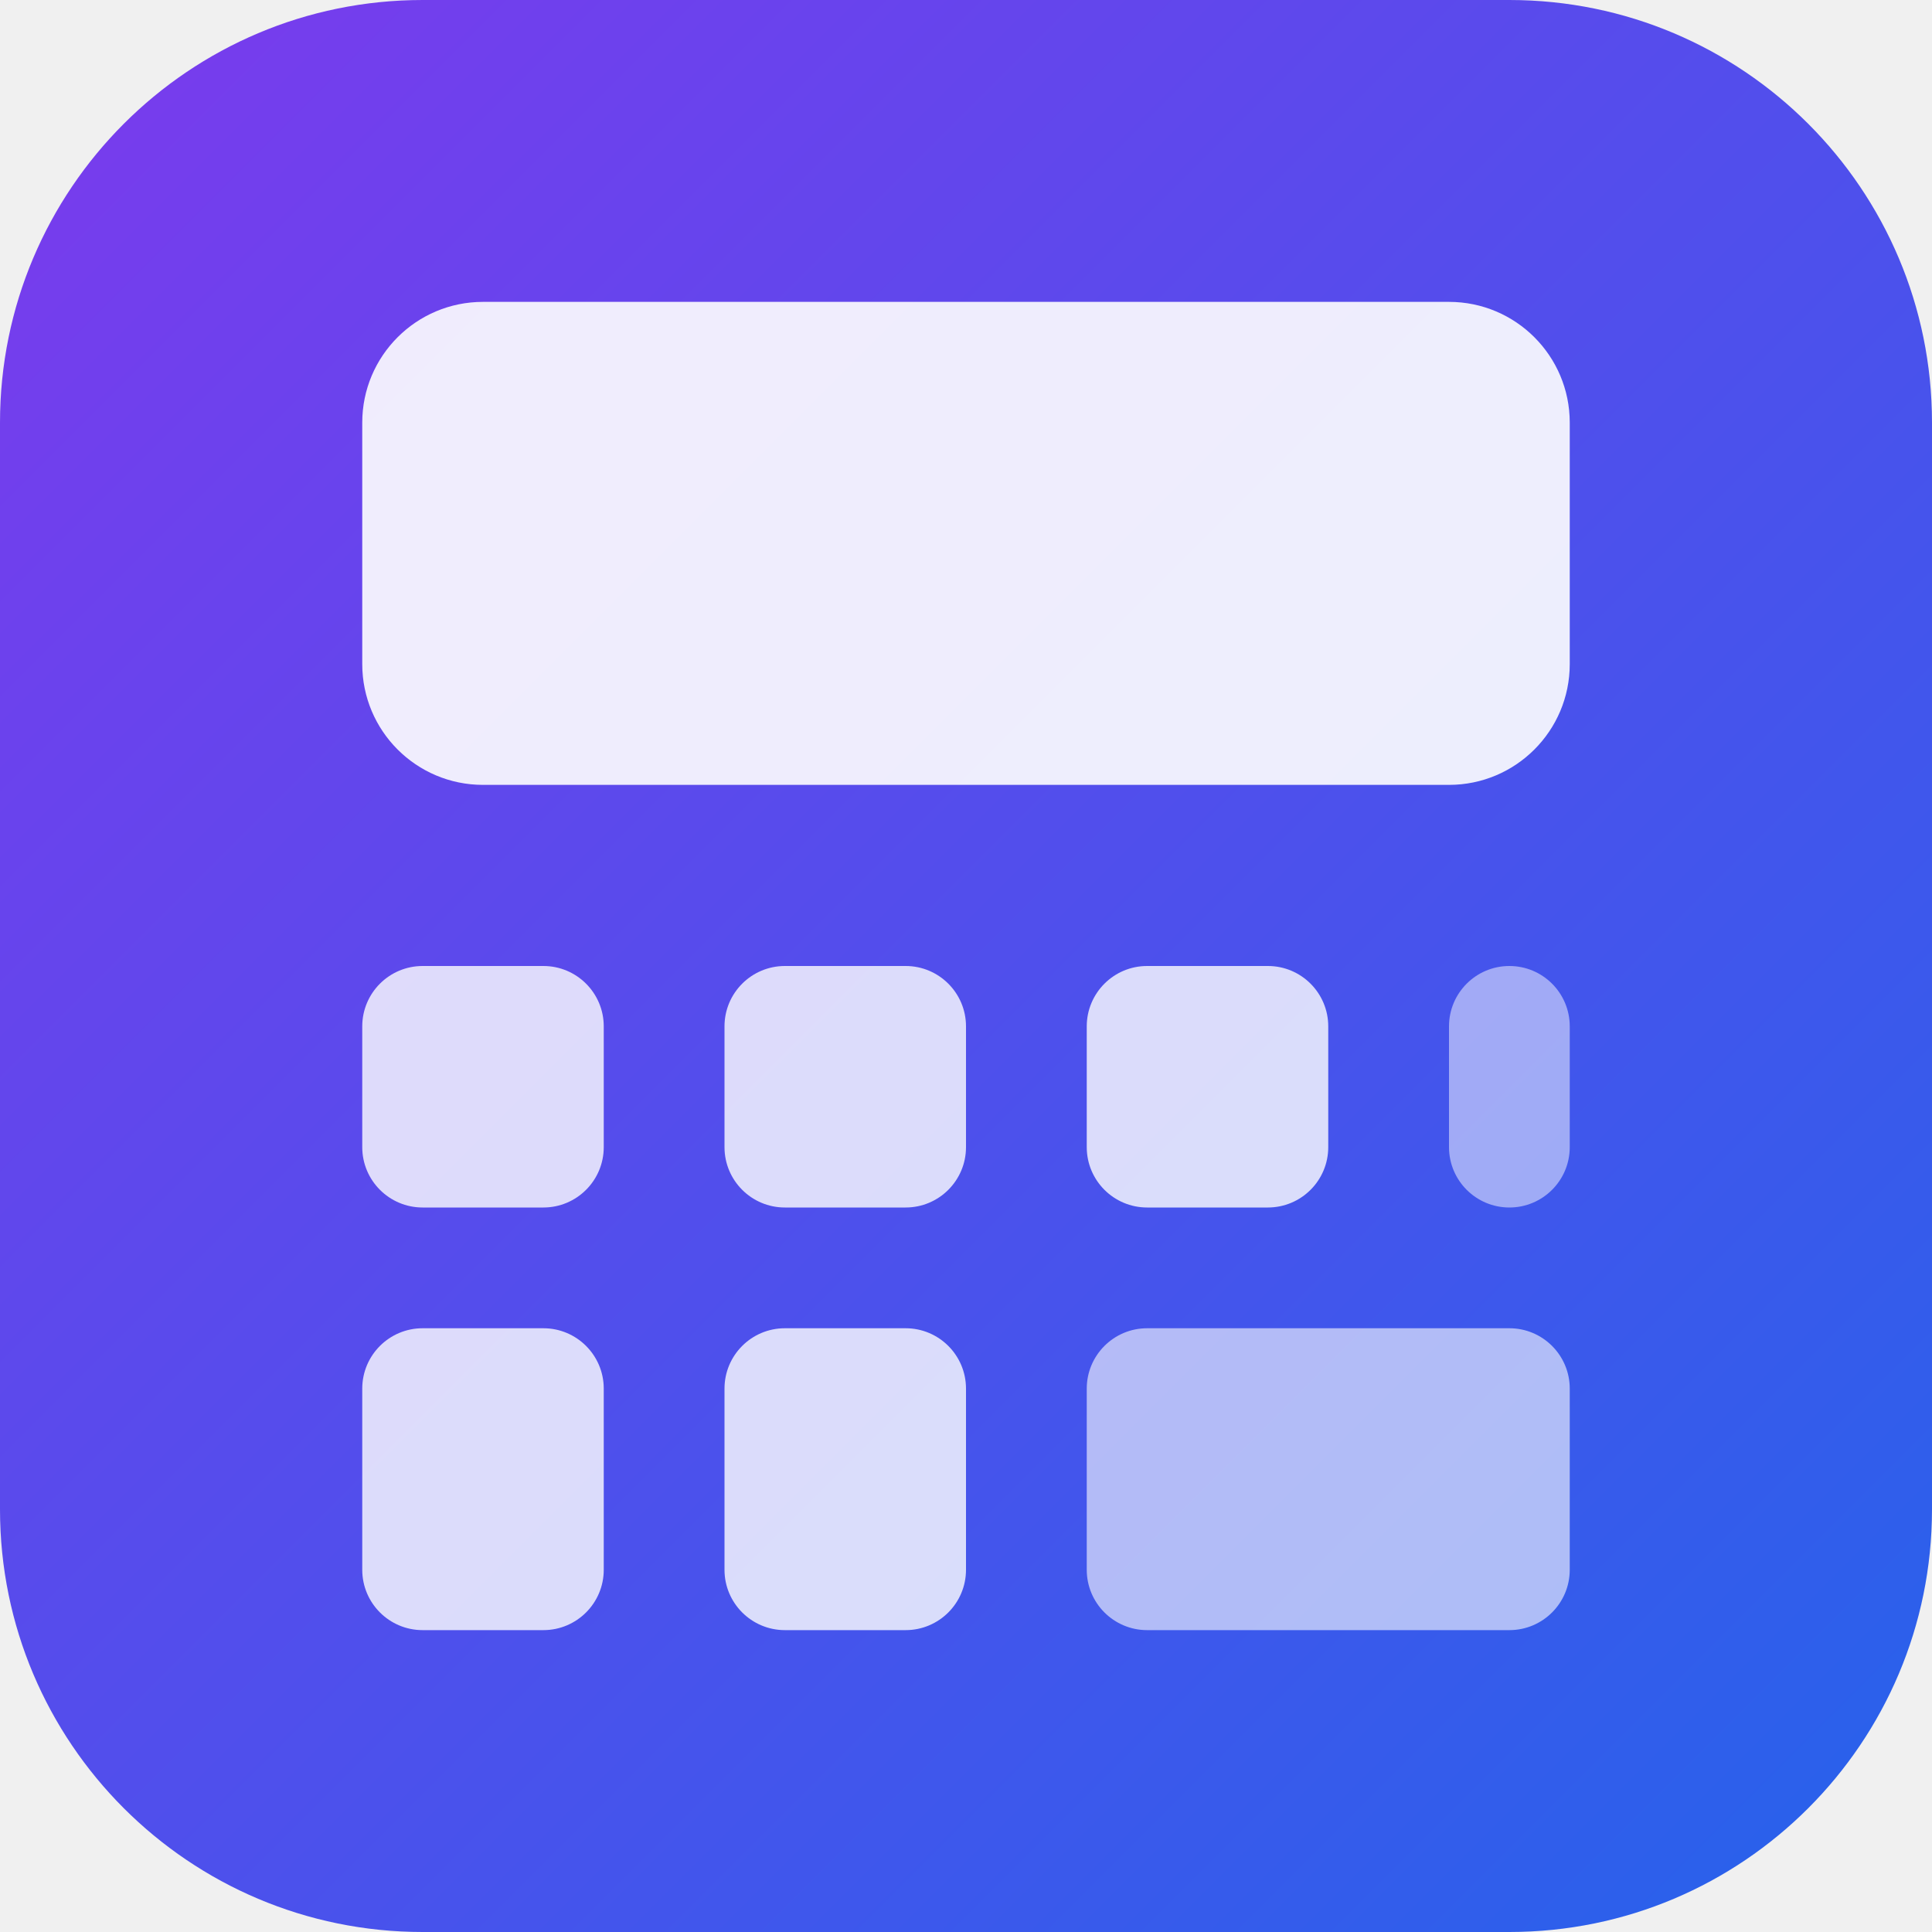
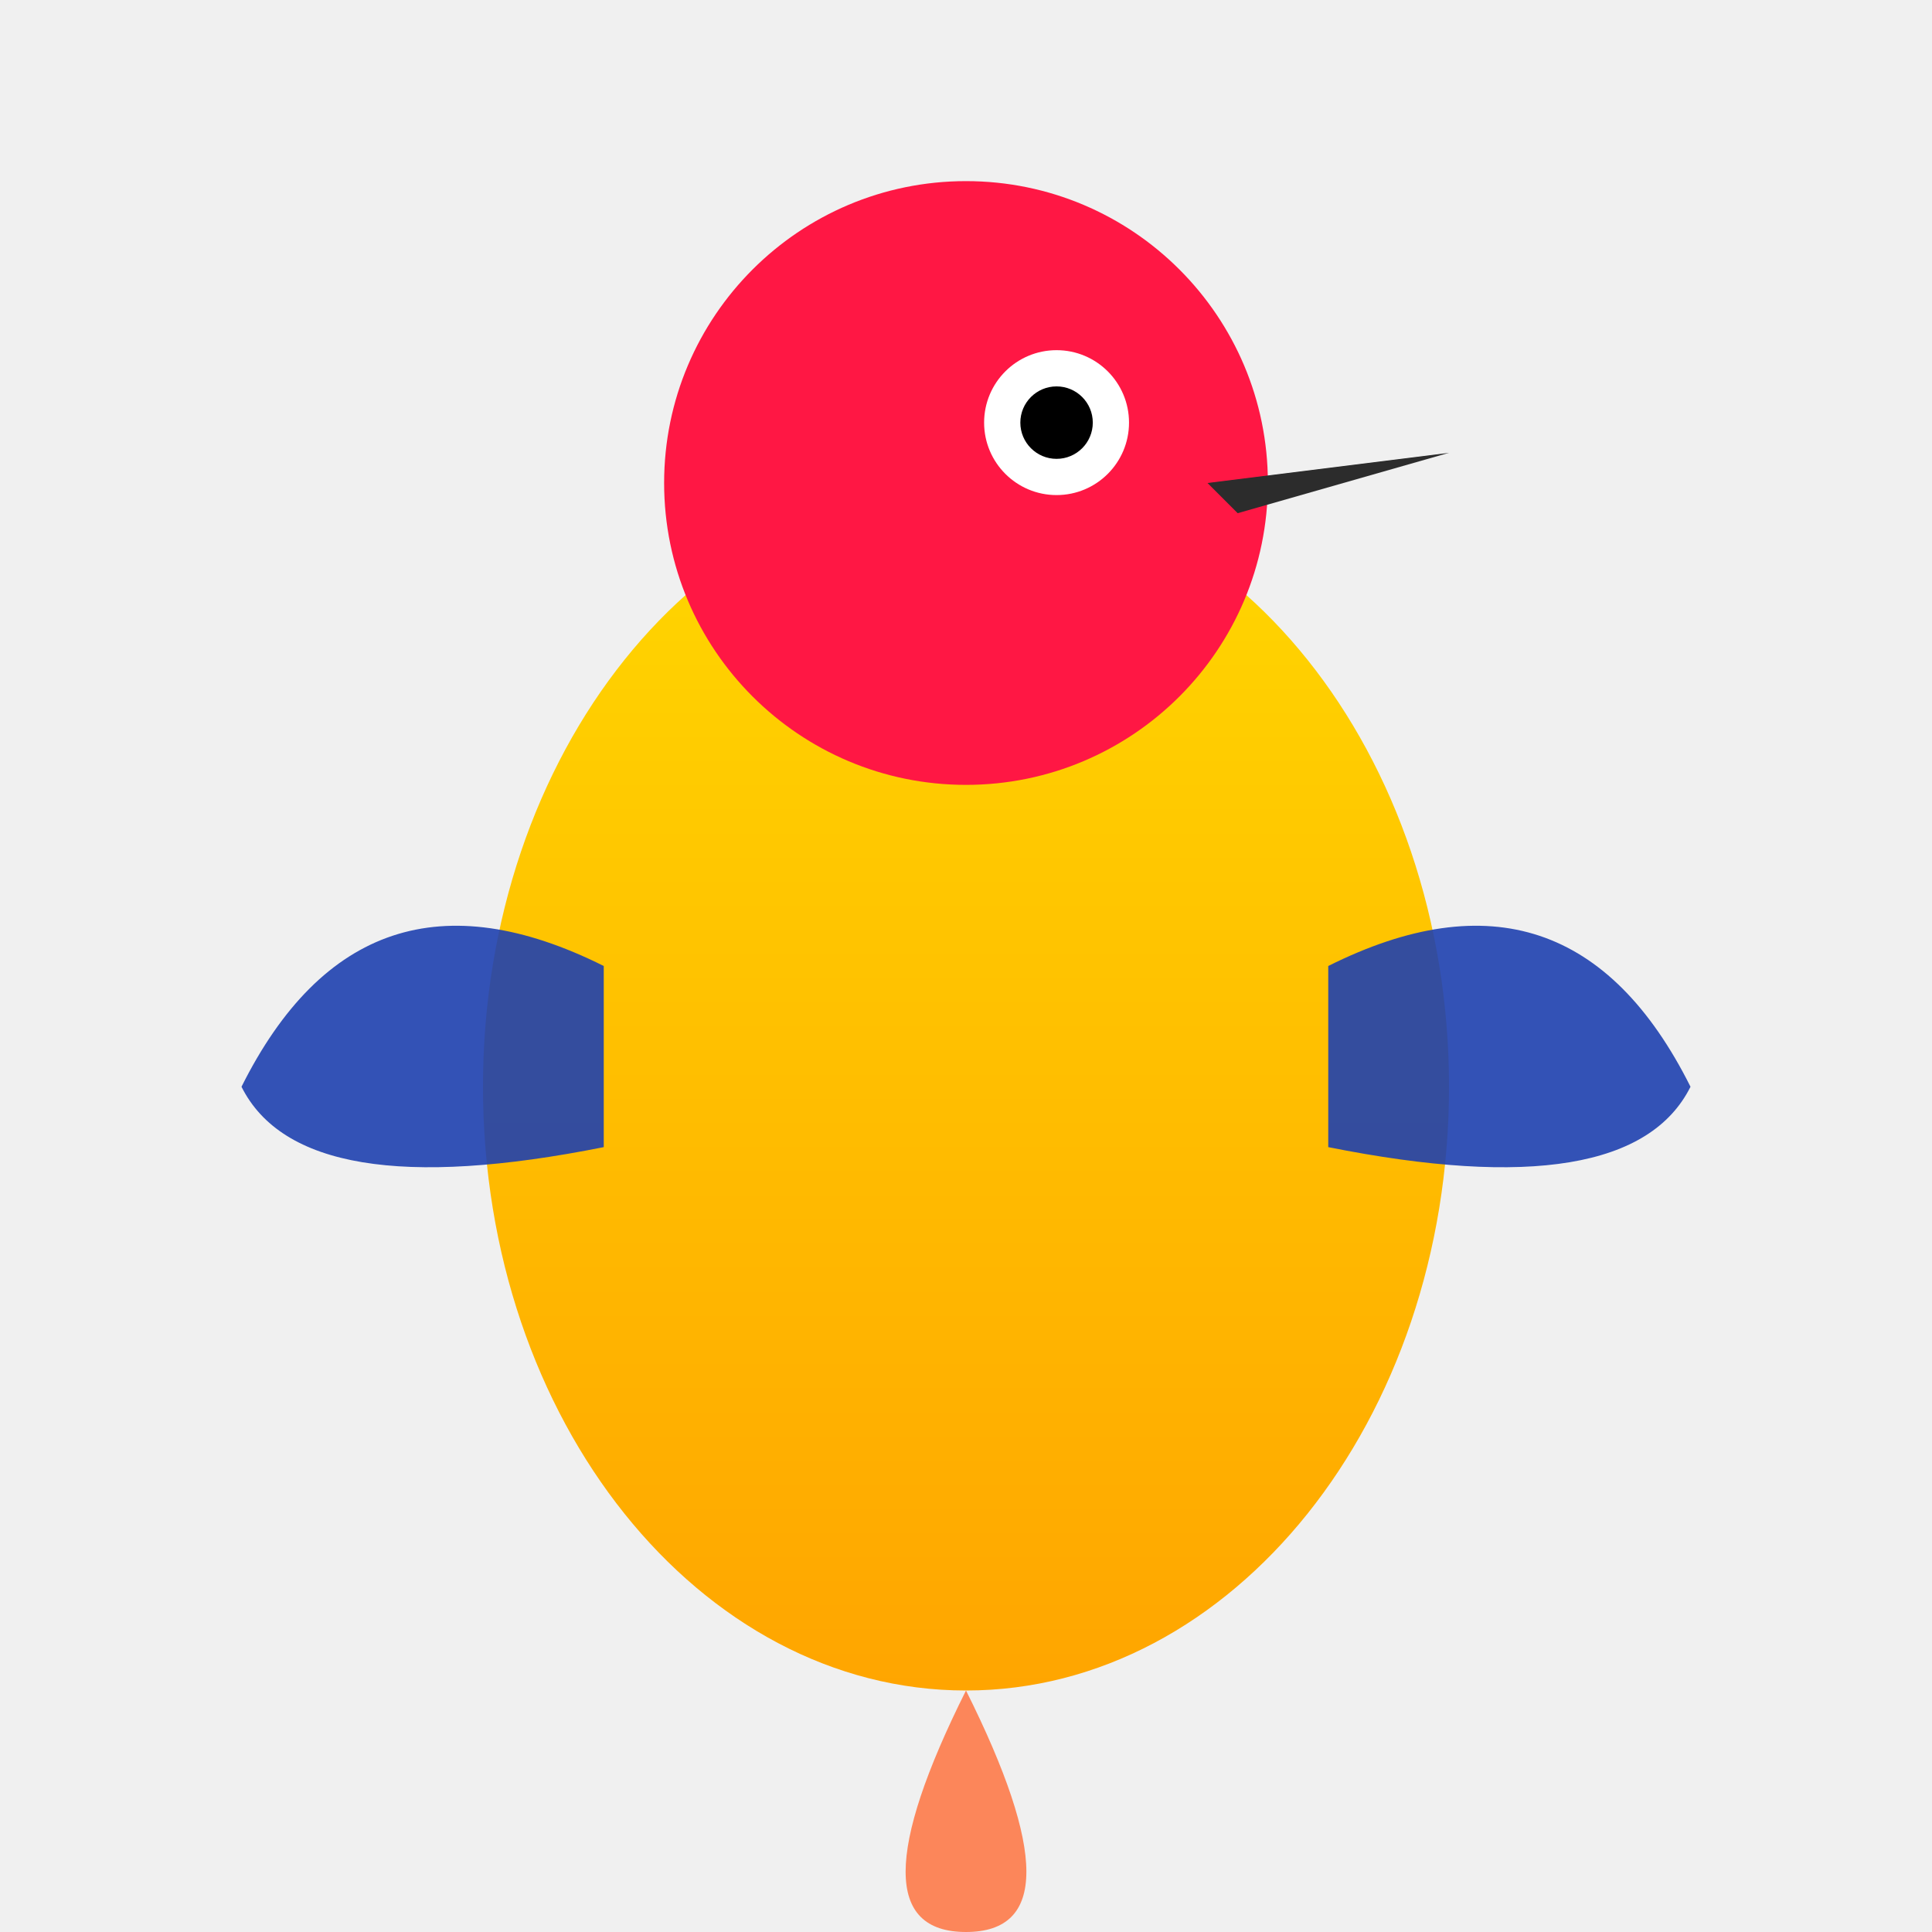
<svg xmlns="http://www.w3.org/2000/svg" viewBox="0 0 32 32">
  <defs>
-     <linearGradient id="bg" x1="0%" y1="0%" x2="100%" y2="100%">
-       <stop offset="0%" style="stop-color:#7c3aed" />
-       <stop offset="100%" style="stop-color:#2563eb" />
+     <linearGradient id="bodyGrad" x1="0%" y1="0%" x2="0%" y2="100%">
+       <stop offset="0%" style="stop-color:#FFD700" />
+       <stop offset="100%" style="stop-color:#FFA500" />
    </linearGradient>
  </defs>
-   <rect width="32" height="32" rx="7" fill="url(#bg)" />
-   <rect x="6" y="5" width="20" height="8" rx="2" fill="white" opacity="0.9" />
-   <rect x="6" y="16" width="4" height="4" rx="1" fill="white" opacity="0.8" />
-   <rect x="12" y="16" width="4" height="4" rx="1" fill="white" opacity="0.8" />
-   <rect x="18" y="16" width="4" height="4" rx="1" fill="white" opacity="0.8" />
-   <rect x="24" y="16" width="2" height="4" rx="1" fill="white" opacity="0.5" />
-   <rect x="6" y="22" width="4" height="5" rx="1" fill="white" opacity="0.8" />
-   <rect x="12" y="22" width="4" height="5" rx="1" fill="white" opacity="0.8" />
-   <rect x="18" y="22" width="8" height="5" rx="1" fill="white" opacity="0.6" />
+   <ellipse cx="16" cy="18" rx="8" ry="10" fill="url(#bodyGrad)" />
+   <path d="M 10 16 Q 6 14 4 18 Q 5 20 10 19" fill="#1E40AF" opacity="0.9" />
+   <path d="M 22 16 Q 26 14 28 18 Q 27 20 22 19" fill="#1E40AF" opacity="0.9" />
+   <path d="M 16 28 Q 14 32 16 32 Q 18 32 16 28" fill="#FF6B35" opacity="0.8" />
+   <circle cx="16" cy="8" r="5" fill="#FF1744" />
+   <circle cx="17.5" cy="7" r="1.2" fill="white" />
+   <circle cx="17.5" cy="7" r="0.6" fill="black" />
+   <path d="M 20 8 L 24 7.5 L 20.5 8.5 Z" fill="#2C2C2C" />
</svg>
